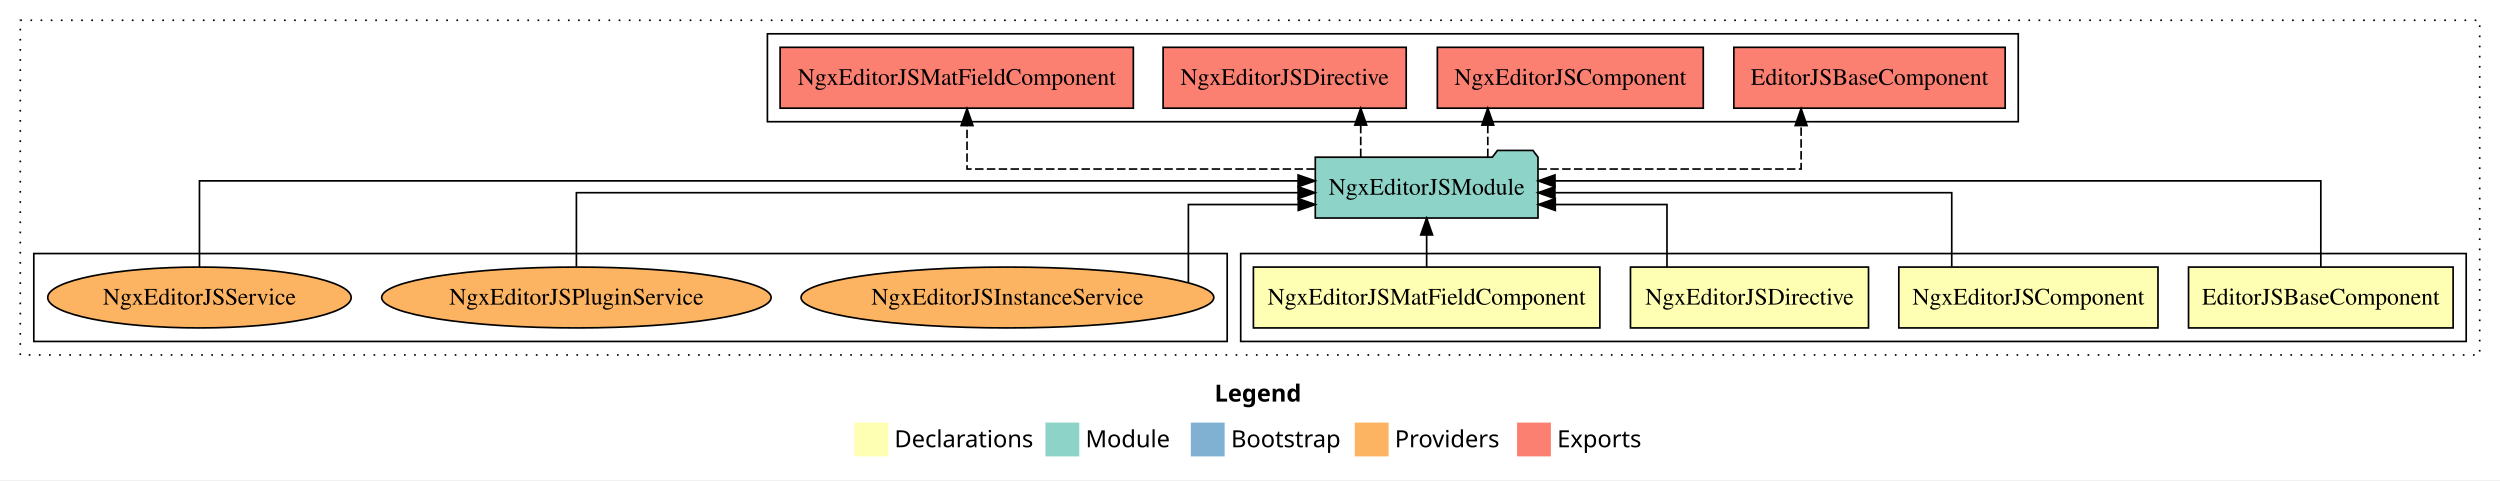
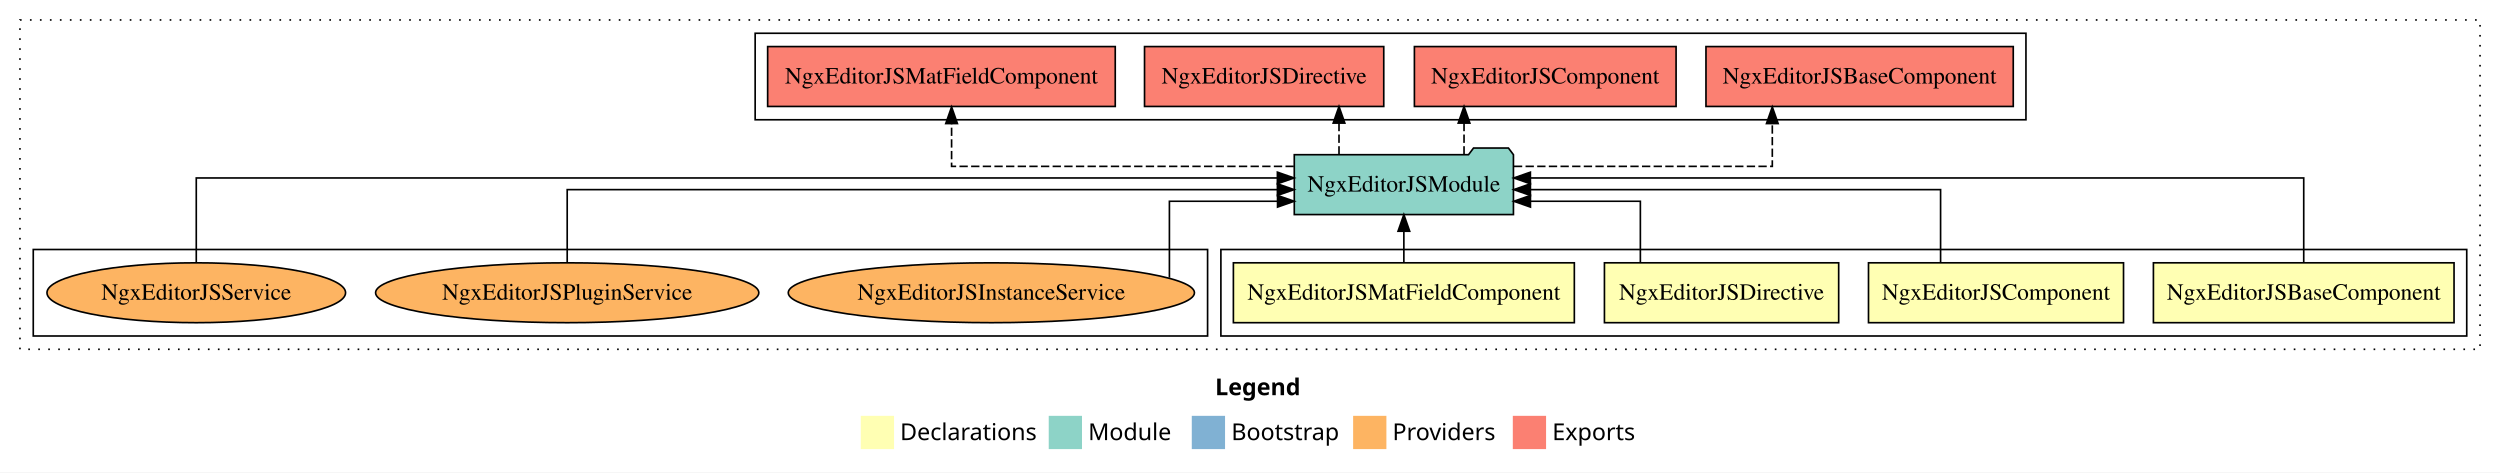
- <svg xmlns="http://www.w3.org/2000/svg" width="1479pt" height="284pt" viewBox="0.00 0.00 1479.00 284.00">
+ <svg xmlns="http://www.w3.org/2000/svg" width="1503pt" height="284pt" viewBox="0.00 0.00 1503.00 284.00">
  <g id="graph0" class="graph" transform="scale(1 1) rotate(0) translate(4 280)">
-     <polygon fill="#ffffff" stroke="transparent" points="-4,4 -4,-280 1475,-280 1475,4 -4,4" />
-     <text text-anchor="start" x="714.509" y="-42.4" font-family="sans-serif" font-weight="bold" font-size="14.00" fill="#000000">Legend</text>
-     <polygon fill="#ffffb3" stroke="transparent" points="501.5,-10 501.5,-30 521.5,-30 521.5,-10 501.5,-10" />
-     <text text-anchor="start" x="525.129" y="-15.4" font-family="sans-serif" font-size="14.00" fill="#000000">  Declarations</text>
-     <polygon fill="#8dd3c7" stroke="transparent" points="614.5,-10 614.5,-30 634.5,-30 634.5,-10 614.5,-10" />
-     <text text-anchor="start" x="638.225" y="-15.4" font-family="sans-serif" font-size="14.00" fill="#000000">  Module</text>
-     <polygon fill="#80b1d3" stroke="transparent" points="700.5,-10 700.5,-30 720.5,-30 720.5,-10 700.5,-10" />
-     <text text-anchor="start" x="724.281" y="-15.4" font-family="sans-serif" font-size="14.00" fill="#000000">  Bootstrap</text>
-     <polygon fill="#fdb462" stroke="transparent" points="797.5,-10 797.5,-30 817.5,-30 817.5,-10 797.5,-10" />
-     <text text-anchor="start" x="821.173" y="-15.4" font-family="sans-serif" font-size="14.00" fill="#000000">  Providers</text>
-     <polygon fill="#fb8072" stroke="transparent" points="893.5,-10 893.5,-30 913.5,-30 913.5,-10 893.5,-10" />
-     <text text-anchor="start" x="917.226" y="-15.4" font-family="sans-serif" font-size="14.00" fill="#000000">  Exports</text>
+     <polygon fill="#ffffff" stroke="transparent" points="-4,4 -4,-280 1499,-280 1499,4 -4,4" />
+     <text text-anchor="start" x="726.509" y="-42.4" font-family="sans-serif" font-weight="bold" font-size="14.00" fill="#000000">Legend</text>
+     <polygon fill="#ffffb3" stroke="transparent" points="513.5,-10 513.5,-30 533.5,-30 533.5,-10 513.5,-10" />
+     <text text-anchor="start" x="537.129" y="-15.4" font-family="sans-serif" font-size="14.00" fill="#000000">  Declarations</text>
+     <polygon fill="#8dd3c7" stroke="transparent" points="626.5,-10 626.5,-30 646.5,-30 646.5,-10 626.5,-10" />
+     <text text-anchor="start" x="650.225" y="-15.4" font-family="sans-serif" font-size="14.00" fill="#000000">  Module</text>
+     <polygon fill="#80b1d3" stroke="transparent" points="712.5,-10 712.5,-30 732.5,-30 732.5,-10 712.5,-10" />
+     <text text-anchor="start" x="736.281" y="-15.4" font-family="sans-serif" font-size="14.00" fill="#000000">  Bootstrap</text>
+     <polygon fill="#fdb462" stroke="transparent" points="809.5,-10 809.5,-30 829.5,-30 829.5,-10 809.5,-10" />
+     <text text-anchor="start" x="833.173" y="-15.4" font-family="sans-serif" font-size="14.00" fill="#000000">  Providers</text>
+     <polygon fill="#fb8072" stroke="transparent" points="905.5,-10 905.5,-30 925.5,-30 925.5,-10 905.5,-10" />
+     <text text-anchor="start" x="929.226" y="-15.4" font-family="sans-serif" font-size="14.00" fill="#000000">  Exports</text>
    <g id="clust1" class="cluster">
-       <polygon fill="none" stroke="#000000" stroke-dasharray="1,5" points="8,-70 8,-268 1463,-268 1463,-70 8,-70" />
+       <polygon fill="none" stroke="#000000" stroke-dasharray="1,5" points="8,-70 8,-268 1487,-268 1487,-70 8,-70" />
    </g>
    <g id="clust2" class="cluster">
-       <polygon fill="none" stroke="#000000" points="730,-78 730,-130 1455,-130 1455,-78 730,-78" />
+       <polygon fill="none" stroke="#000000" points="730,-78 730,-130 1479,-130 1479,-78 730,-78" />
    </g>
    <g id="clust8" class="cluster">
-       <polygon fill="none" stroke="#000000" points="450,-208 450,-260 1190,-260 1190,-208 450,-208" />
+       <polygon fill="none" stroke="#000000" points="450,-208 450,-260 1214,-260 1214,-208 450,-208" />
    </g>
    <g id="clust10" class="cluster">
      <polygon fill="none" stroke="#000000" points="16,-78 16,-130 722,-130 722,-78 16,-78" />
    </g>
    <g id="node1" class="node">
-       <polygon fill="#ffffb3" stroke="#000000" points="1447.265,-122 1290.735,-122 1290.735,-86 1447.265,-86 1447.265,-122" />
-       <text text-anchor="middle" x="1369" y="-99.8" font-family="Times,serif" font-size="14.00" fill="#000000">EditorJSBaseComponent</text>
+       <polygon fill="#ffffb3" stroke="#000000" points="1471.371,-122 1290.629,-122 1290.629,-86 1471.371,-86 1471.371,-122" />
+       <text text-anchor="middle" x="1381" y="-99.8" font-family="Times,serif" font-size="14.00" fill="#000000">NgxEditorJSBaseComponent</text>
    </g>
    <g id="node5" class="node">
      <polygon fill="#8dd3c7" stroke="#000000" points="905.878,-187 902.878,-191 881.878,-191 878.878,-187 774.122,-187 774.122,-151 905.878,-151 905.878,-187" />
      <text text-anchor="middle" x="840" y="-164.8" font-family="Times,serif" font-size="14.00" fill="#000000">NgxEditorJSModule</text>
    </g>
    <g id="edge1" class="edge">
-       <path fill="none" stroke="#000000" d="M1369,-122.129C1369,-142.572 1369,-173 1369,-173 1369,-173 915.929,-173 915.929,-173" />
-       <polygon fill="#000000" stroke="#000000" points="915.929,-169.5 905.929,-173 915.929,-176.5 915.929,-169.5" />
+       <path fill="none" stroke="#000000" d="M1381,-122.129C1381,-142.572 1381,-173 1381,-173 1381,-173 916.067,-173 916.067,-173" />
+       <polygon fill="#000000" stroke="#000000" points="916.067,-169.5 906.067,-173 916.067,-176.5 916.067,-169.5" />
    </g>
    <g id="node2" class="node">
      <polygon fill="#ffffb3" stroke="#000000" points="1272.661,-122 1119.339,-122 1119.339,-86 1272.661,-86 1272.661,-122" />
      <text text-anchor="middle" x="1196" y="-99.8" font-family="Times,serif" font-size="14.00" fill="#000000">NgxEditorJSComponent</text>
    </g>
    <g id="edge2" class="edge">
-       <path fill="none" stroke="#000000" d="M1150.651,-122.267C1150.651,-140.555 1150.651,-166 1150.651,-166 1150.651,-166 915.881,-166 915.881,-166" />
-       <polygon fill="#000000" stroke="#000000" points="915.881,-162.5 905.881,-166 915.881,-169.5 915.881,-162.5" />
+       <path fill="none" stroke="#000000" d="M1162.678,-122.267C1162.678,-140.555 1162.678,-166 1162.678,-166 1162.678,-166 916.077,-166 916.077,-166" />
+       <polygon fill="#000000" stroke="#000000" points="916.077,-162.5 906.077,-166 916.077,-169.5 916.077,-162.5" />
    </g>
    <g id="node3" class="node">
      <polygon fill="#ffffb3" stroke="#000000" points="1101.412,-122 960.588,-122 960.588,-86 1101.412,-86 1101.412,-122" />
      <text text-anchor="middle" x="1031" y="-99.8" font-family="Times,serif" font-size="14.00" fill="#000000">NgxEditorJSDirective</text>
    </g>
    <g id="edge3" class="edge">
      <path fill="none" stroke="#000000" d="M982.187,-122.009C982.187,-138.049 982.187,-159 982.187,-159 982.187,-159 916.099,-159 916.099,-159" />
      <polygon fill="#000000" stroke="#000000" points="916.099,-155.5 906.099,-159 916.099,-162.5 916.099,-155.5" />
    </g>
    <g id="node4" class="node">
      <polygon fill="#ffffb3" stroke="#000000" points="942.489,-122 737.511,-122 737.511,-86 942.489,-86 942.489,-122" />
      <text text-anchor="middle" x="840" y="-99.8" font-family="Times,serif" font-size="14.00" fill="#000000">NgxEditorJSMatFieldComponent</text>
    </g>
    <g id="edge4" class="edge">
      <path fill="none" stroke="#000000" d="M840,-122.106C840,-122.106 840,-140.991 840,-140.991" />
      <polygon fill="#000000" stroke="#000000" points="836.5,-140.991 840,-150.991 843.5,-140.991 836.5,-140.991" />
    </g>
    <g id="node6" class="node">
-       <polygon fill="#fb8072" stroke="#000000" points="1182.265,-252 1021.735,-252 1021.735,-216 1182.265,-216 1182.265,-252" />
-       <text text-anchor="middle" x="1102" y="-229.8" font-family="Times,serif" font-size="14.00" fill="#000000">EditorJSBaseComponent </text>
+       <polygon fill="#fb8072" stroke="#000000" points="1206.371,-252 1021.629,-252 1021.629,-216 1206.371,-216 1206.371,-252" />
+       <text text-anchor="middle" x="1114" y="-229.8" font-family="Times,serif" font-size="14.00" fill="#000000">NgxEditorJSBaseComponent </text>
    </g>
    <g id="edge5" class="edge">
-       <path fill="none" stroke="#000000" stroke-dasharray="5,2" d="M906.168,-180C971.448,-180 1061.537,-180 1061.537,-180 1061.537,-180 1061.537,-205.718 1061.537,-205.718" />
-       <polygon fill="#000000" stroke="#000000" points="1058.037,-205.718 1061.537,-215.718 1065.037,-205.718 1058.037,-205.718" />
+       <path fill="none" stroke="#000000" stroke-dasharray="5,2" d="M906.16,-180C971.432,-180 1061.51,-180 1061.51,-180 1061.51,-180 1061.51,-205.718 1061.51,-205.718" />
+       <polygon fill="#000000" stroke="#000000" points="1058.01,-205.718 1061.51,-215.718 1065.01,-205.718 1058.01,-205.718" />
    </g>
    <g id="node7" class="node">
      <polygon fill="#fb8072" stroke="#000000" points="1003.661,-252 846.339,-252 846.339,-216 1003.661,-216 1003.661,-252" />
      <text text-anchor="middle" x="925" y="-229.8" font-family="Times,serif" font-size="14.00" fill="#000000">NgxEditorJSComponent </text>
    </g>
    <g id="edge6" class="edge">
      <path fill="none" stroke="#000000" stroke-dasharray="5,2" d="M876.179,-187.106C876.179,-187.106 876.179,-205.991 876.179,-205.991" />
      <polygon fill="#000000" stroke="#000000" points="872.679,-205.991 876.179,-215.991 879.679,-205.991 872.679,-205.991" />
    </g>
    <g id="node8" class="node">
      <polygon fill="#fb8072" stroke="#000000" points="827.911,-252 684.089,-252 684.089,-216 827.911,-216 827.911,-252" />
      <text text-anchor="middle" x="756" y="-229.8" font-family="Times,serif" font-size="14.00" fill="#000000">NgxEditorJSDirective </text>
    </g>
    <g id="edge7" class="edge">
      <path fill="none" stroke="#000000" stroke-dasharray="5,2" d="M801.008,-187.106C801.008,-187.106 801.008,-205.991 801.008,-205.991" />
      <polygon fill="#000000" stroke="#000000" points="797.508,-205.991 801.008,-215.991 804.508,-205.991 797.508,-205.991" />
    </g>
    <g id="node9" class="node">
      <polygon fill="#fb8072" stroke="#000000" points="666.489,-252 457.511,-252 457.511,-216 666.489,-216 666.489,-252" />
      <text text-anchor="middle" x="562" y="-229.8" font-family="Times,serif" font-size="14.00" fill="#000000">NgxEditorJSMatFieldComponent </text>
    </g>
    <g id="edge8" class="edge">
      <path fill="none" stroke="#000000" stroke-dasharray="5,2" d="M773.832,-180C693.348,-180 568.095,-180 568.095,-180 568.095,-180 568.095,-205.718 568.095,-205.718" />
      <polygon fill="#000000" stroke="#000000" points="564.595,-205.718 568.095,-215.718 571.595,-205.718 564.595,-205.718" />
    </g>
    <g id="node10" class="node">
      <ellipse fill="#fdb462" stroke="#000000" cx="592" cy="-104" rx="122.107" ry="18" />
      <text text-anchor="middle" x="592" y="-99.8" font-family="Times,serif" font-size="14.00" fill="#000000">NgxEditorJSInstanceService</text>
    </g>
    <g id="edge9" class="edge">
      <path fill="none" stroke="#000000" d="M699.049,-113.082C699.049,-128.704 699.049,-159 699.049,-159 699.049,-159 764.064,-159 764.064,-159" />
      <polygon fill="#000000" stroke="#000000" points="764.064,-162.5 774.064,-159 764.064,-155.5 764.064,-162.5" />
    </g>
    <g id="node11" class="node">
      <ellipse fill="#fdb462" stroke="#000000" cx="337" cy="-104" rx="115.207" ry="18" />
      <text text-anchor="middle" x="337" y="-99.8" font-family="Times,serif" font-size="14.00" fill="#000000">NgxEditorJSPluginService</text>
    </g>
    <g id="edge10" class="edge">
      <path fill="none" stroke="#000000" d="M337,-122.267C337,-140.555 337,-166 337,-166 337,-166 763.983,-166 763.983,-166" />
      <polygon fill="#000000" stroke="#000000" points="763.983,-169.5 773.983,-166 763.983,-162.5 763.983,-169.5" />
    </g>
    <g id="node12" class="node">
      <ellipse fill="#fdb462" stroke="#000000" cx="114" cy="-104" rx="89.765" ry="18" />
      <text text-anchor="middle" x="114" y="-99.8" font-family="Times,serif" font-size="14.00" fill="#000000">NgxEditorJSService</text>
    </g>
    <g id="edge11" class="edge">
      <path fill="none" stroke="#000000" d="M114,-122.129C114,-142.572 114,-173 114,-173 114,-173 763.97,-173 763.97,-173" />
      <polygon fill="#000000" stroke="#000000" points="763.97,-176.5 773.97,-173 763.97,-169.5 763.97,-176.5" />
    </g>
  </g>
</svg>
